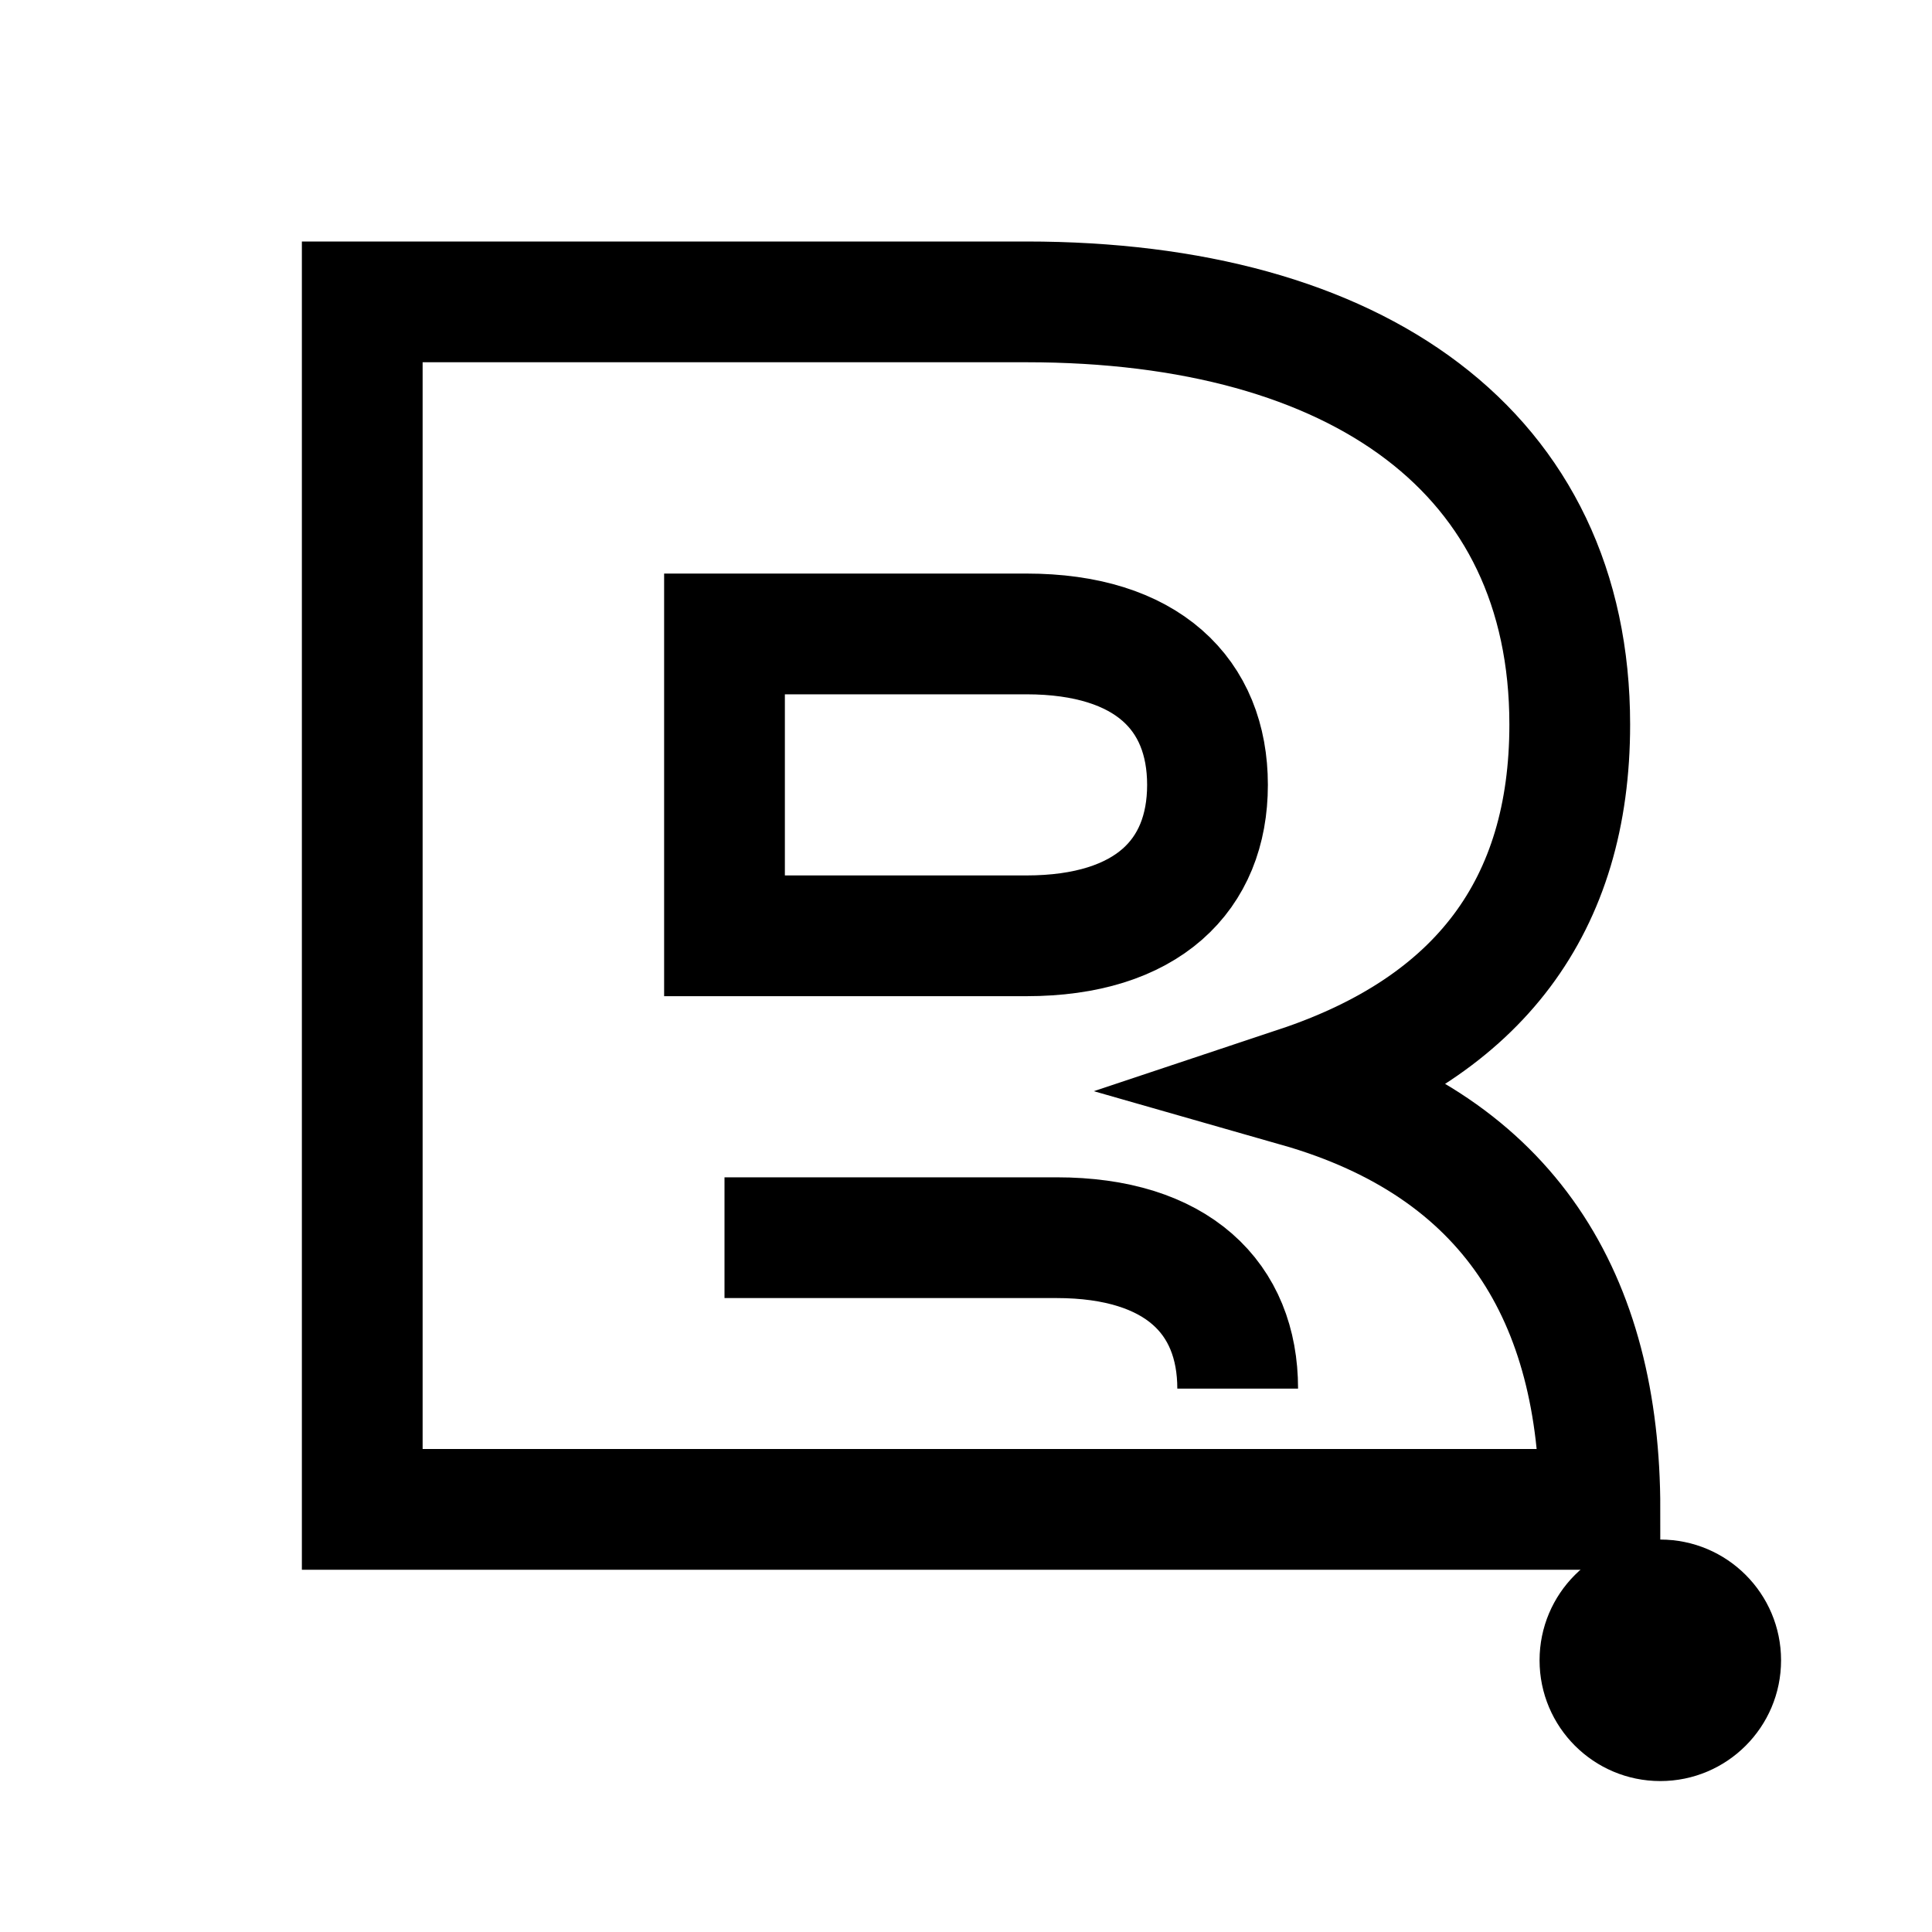
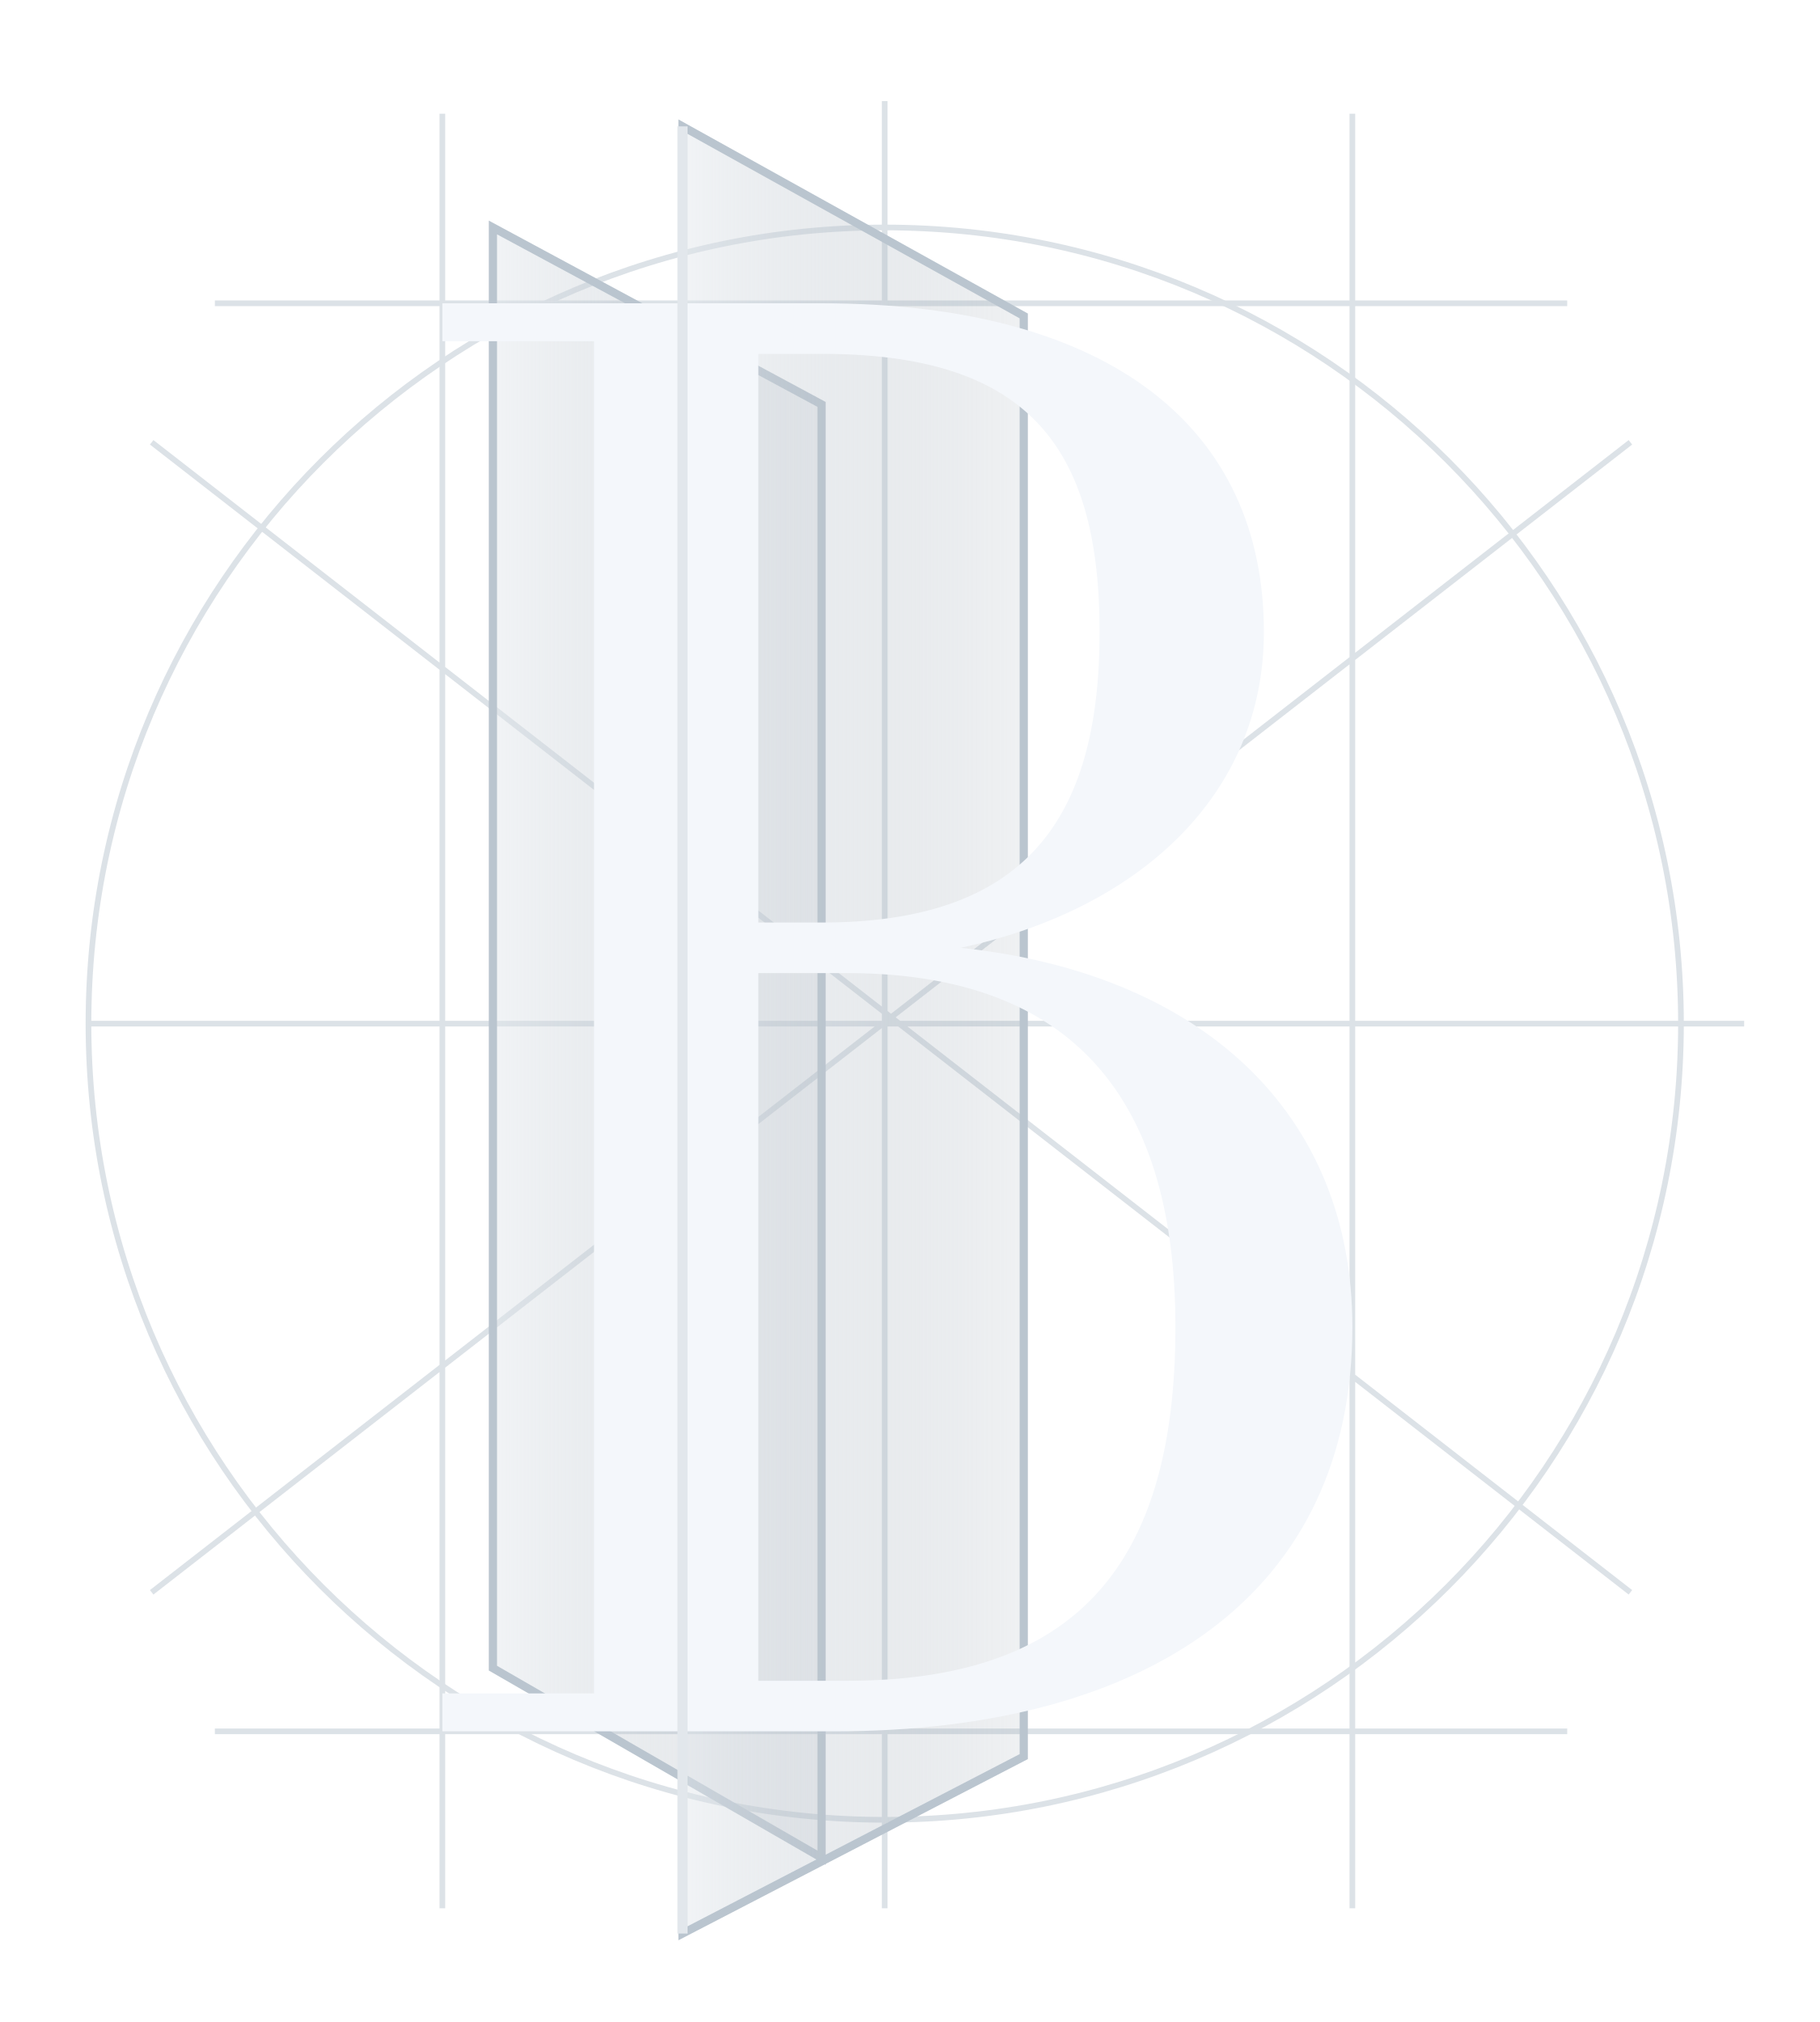
- <svg xmlns="http://www.w3.org/2000/svg" viewBox="0 0 64 64">
-   <g fill="none" stroke="currentColor" stroke-width="4">
-     <path d="M12 10h22c11 0 18 5 18 14 0 6-3 10-9 12 7 2 10 7 10 14H12V10Z" />
-     <path d="M24 21h10c4 0 6 2 6 5s-2 5-6 5H24V21Zm0 20h11c4 0 6 2 6 5" />
+ <svg xmlns="http://www.w3.org/2000/svg" viewBox="0 0 144 160">
+   <defs>
+     <linearGradient id="g">
+       <stop stop-color="#e2e7ec" stop-opacity=".48" />
+       <stop offset="1" stop-color="#8693a0" stop-opacity=".13" />
+     </linearGradient>
+   </defs>
+   <g fill="none" stroke="#bac5cf" stroke-width=".45" opacity=".5">
+     <circle cx="70" cy="81" r="63" />
+     <path d="M7 81H138M70 8V151M17 24H124M17 137H124M35 9V151M107 9V151M12 35L129 126M12 126L129 35" />
  </g>
-   <circle cx="55" cy="55" r="4" fill="currentColor" />
+   <path d="M39 18L65 32V147L39 132Z" fill="url(#g)" stroke="#bac5cf" stroke-width=".65" />
+   <path d="M54 10L81 25V139L54 153Z" fill="url(#g)" stroke="#bac5cf" stroke-width=".65" />
+   <path d="M35 24H65C88 24 100 34 100 50C100 63 90 72 76 75C95 77 107 88 107 105C107 126 91 137 66 137H35V134H47V27H35ZM60 28V73H65C81 73 87 65 87 50C87 35 81 28 65 28ZM60 77V133H67C85 133 93 124 93 105C93 86 84 77 67 77Z" fill="#f4f7fb" />
+   <path d="M54 10V153" stroke="#e2e7ec" stroke-width=".8" />
</svg>
